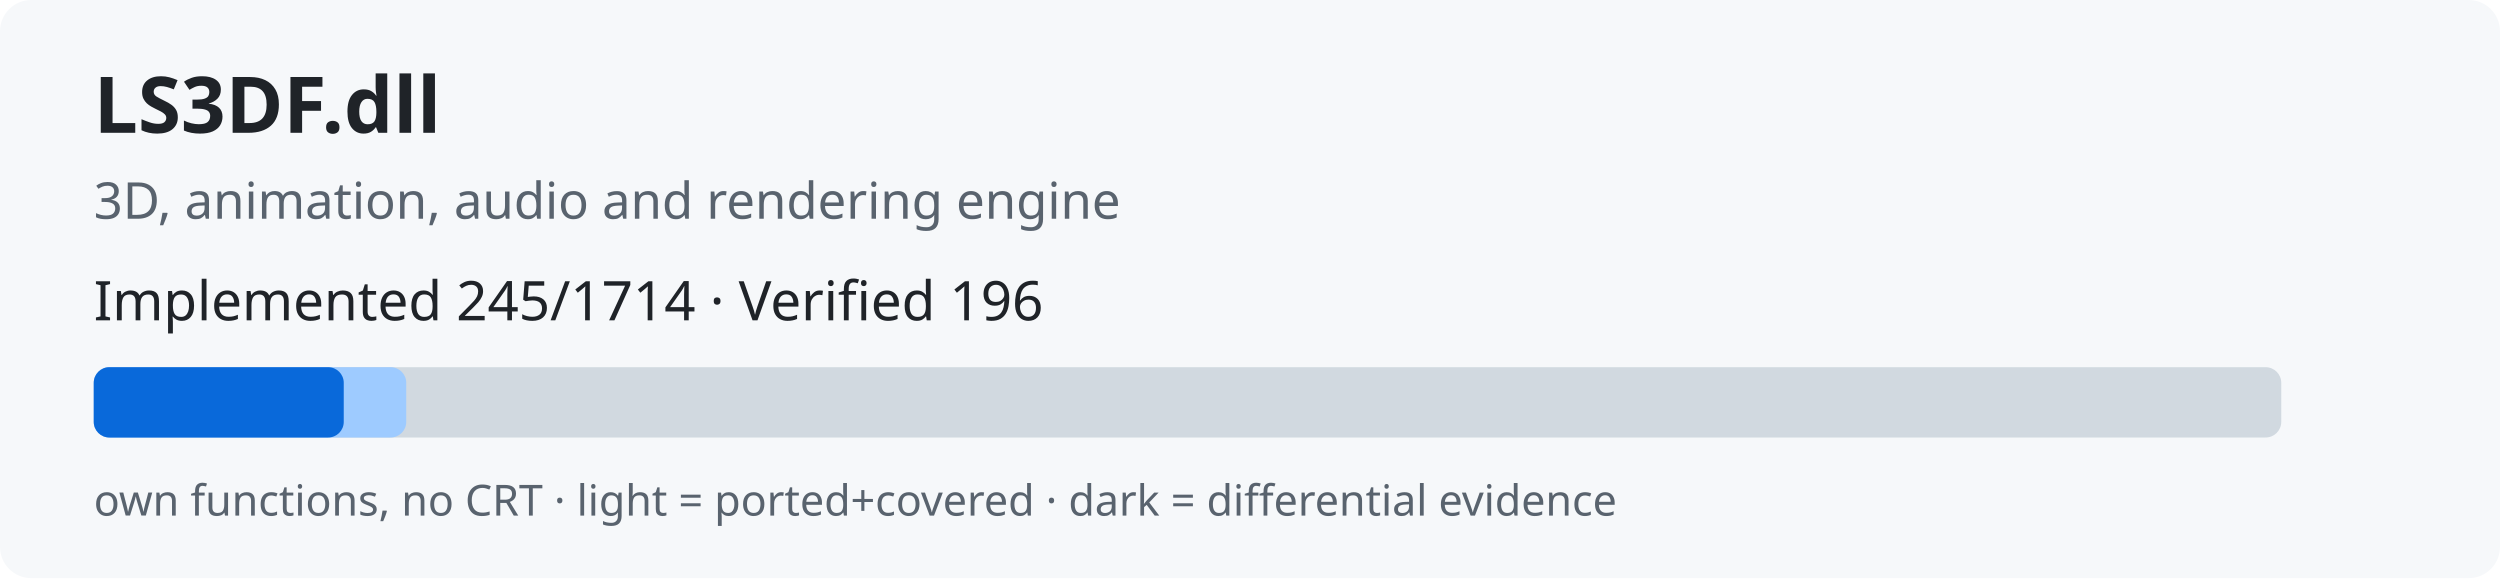
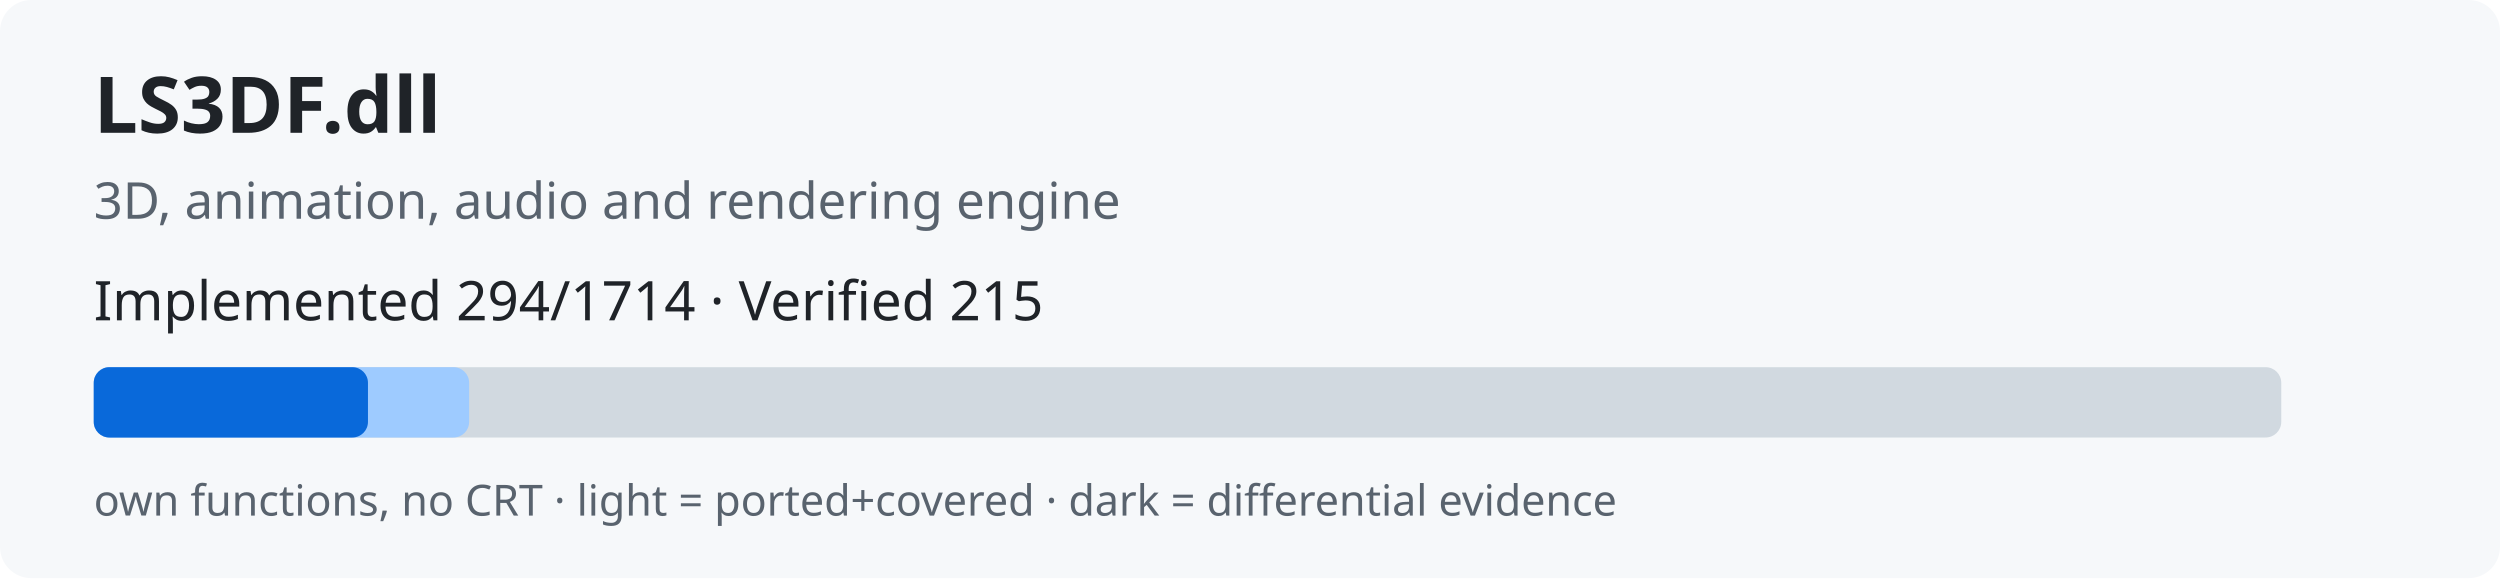
<svg xmlns="http://www.w3.org/2000/svg" width="640" height="148" role="img">
  <rect width="640" height="148" rx="8" fill="#f6f8fa" />
  <text x="24" y="34" font-family="sans-serif" font-size="20" font-weight="bold" fill="#1f2328">LS3DF.dll</text>
  <text x="24" y="56" font-family="sans-serif" font-size="13" fill="#59636e">3D, animation, audio and rendering engine</text>
-   <text x="24" y="82" font-family="sans-serif" font-size="14" fill="#1f2328">Implemented 245/1714 · Verified 196</text>
+   <text x="24" y="82" font-family="sans-serif" font-size="14" fill="#1f2328">Implemented 294/1714 · Verified 215</text>
  <rect x="24" y="94" width="560" height="18" rx="4" fill="#d1d9e0" />
-   <rect x="24" y="94" width="80.0" height="18" rx="4" fill="#9ecbff" />
-   <rect x="24" y="94" width="64.0" height="18" rx="4" fill="#0969da" />
+   <rect x="24" y="94" width="96.1" height="18" rx="4" fill="#9ecbff" />
+   <rect x="24" y="94" width="70.2" height="18" rx="4" fill="#0969da" />
  <text x="24" y="132" font-family="sans-serif" font-size="11" fill="#59636e">own functions, no CRT · light = ported+covered · dark = differential evidence</text>
</svg>
